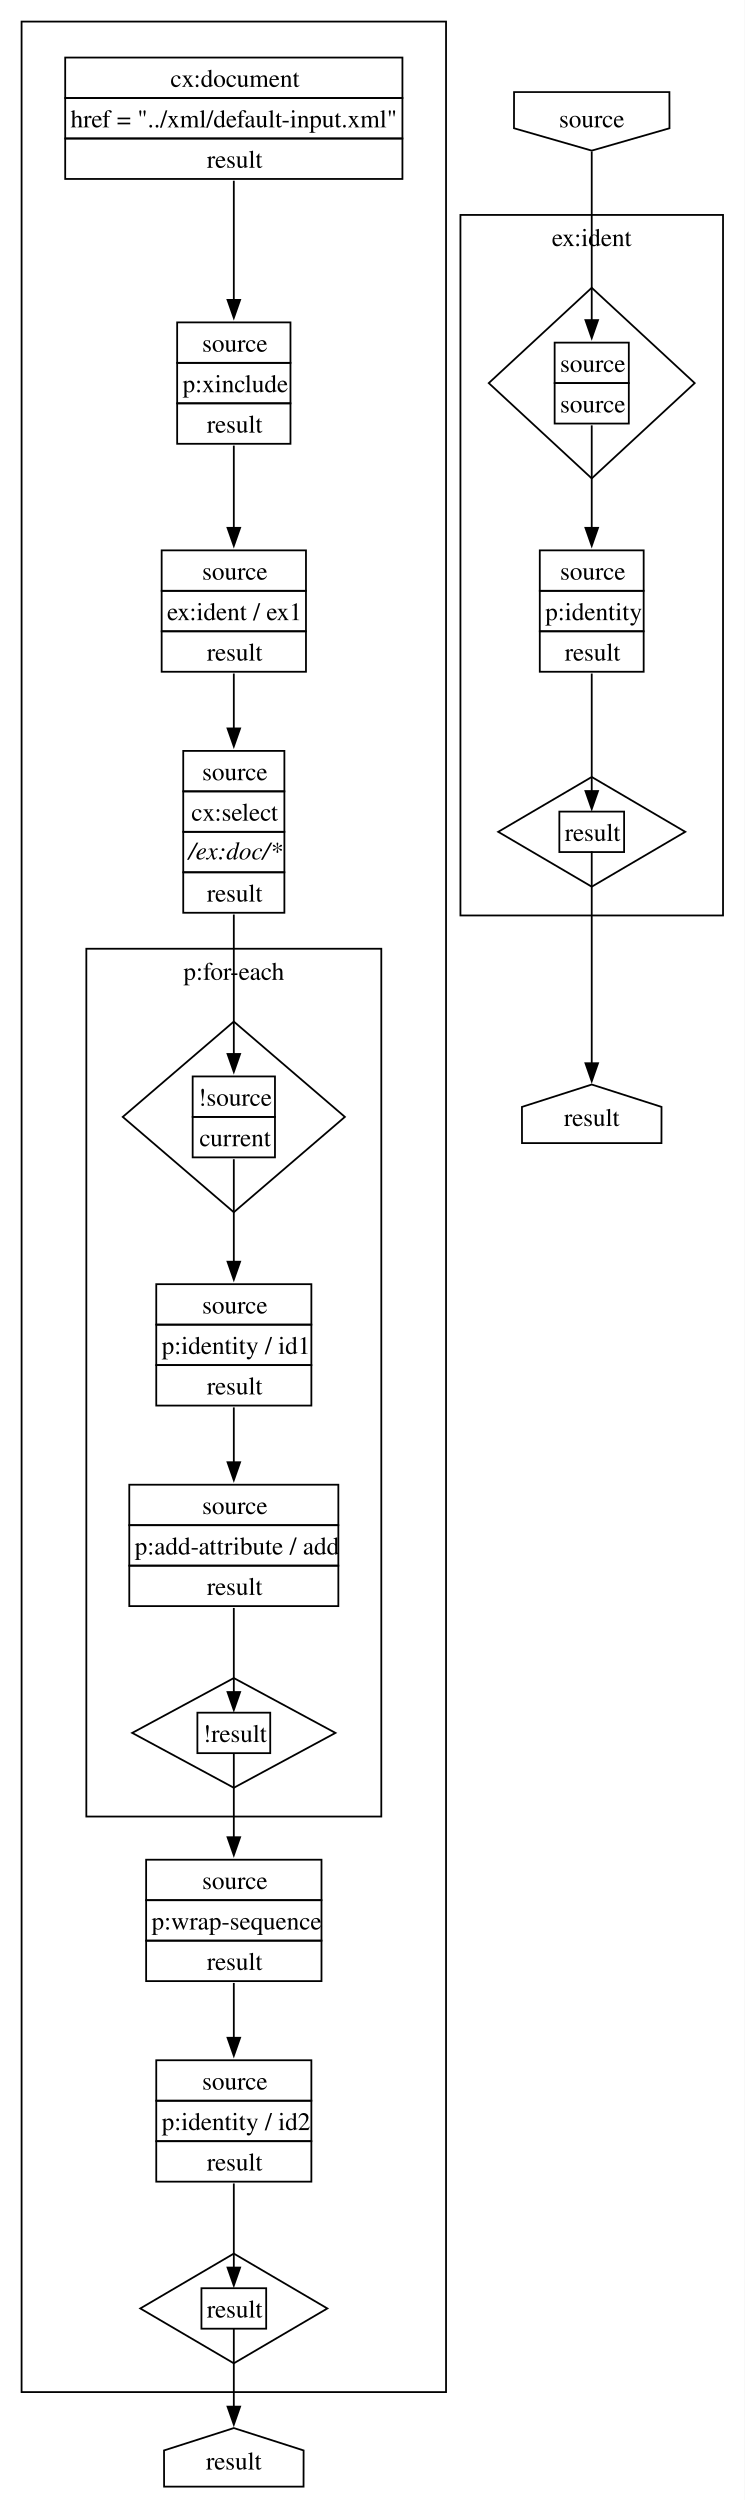
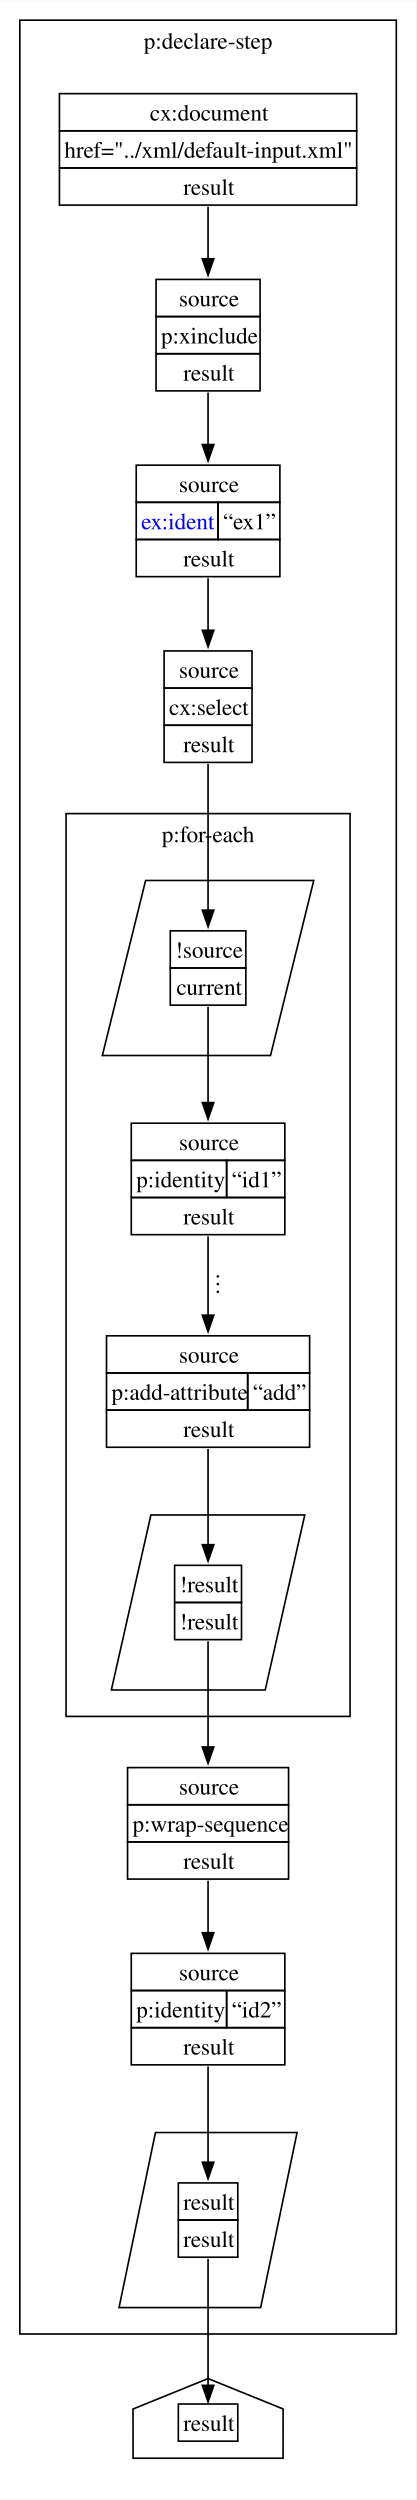
- <svg xmlns="http://www.w3.org/2000/svg" width="414pt" height="1390pt" viewBox="0.00 0.00 414.00 1390.00">
-   <g id="graph0" class="graph" transform="scale(1 1) rotate(0) translate(4 1386)">
-     <polygon fill="white" stroke="none" points="-4,4 -4,-1386 410,-1386 410,4 -4,4" />
-     <g id="cluster_d161e1" class="cluster">
-       <polygon fill="none" stroke="black" points="8,-56 8,-1374 244,-1374 244,-56 8,-56" />
+ <svg xmlns="http://www.w3.org/2000/svg" xmlns:xlink="http://www.w3.org/1999/xlink" width="252pt" height="1514pt" viewBox="0.00 0.00 252.00 1513.57">
+   <g id="graph0" class="graph" transform="scale(1 1) rotate(0) translate(4 1509.57)">
+     <polygon fill="white" stroke="none" points="-4,4 -4,-1509.57 248,-1509.57 248,4 -4,4" />
+     <g id="cluster_d171e2" class="cluster">
+ </g>
+     <g id="cluster_d171e1" class="cluster">
+       <polygon fill="none" stroke="black" points="8,-96.32 8,-1497.57 236,-1497.57 236,-96.32 8,-96.32" />
+       <text text-anchor="middle" x="122" y="-1480.27" font-family="Times,serif" font-size="14.00">p:declare-step</text>
    </g>
-     <g id="cluster_d161e1" class="cluster">
+     <g id="cluster_d171e8" class="cluster">
</g>
-     <g id="cluster_d161e1" class="cluster">
+     <g id="cluster_d171e19" class="cluster">
</g>
-     <g id="cluster_d161e1" class="cluster">
+     <g id="cluster_d171e29" class="cluster">
</g>
-     <g id="cluster_d161e1" class="cluster">
+     <g id="cluster_d171e42" class="cluster">
</g>
-     <g id="cluster_d161e20" class="cluster">
-       <polygon fill="none" stroke="black" points="44,-376 44,-858.5 208,-858.5 208,-376 44,-376" />
-       <text text-anchor="middle" x="126" y="-841.2" font-family="Times,serif" font-size="14.00">p:for-each</text>
+     <g id="cluster_d171e52" class="cluster">
+       <polygon fill="none" stroke="black" points="36,-470.32 36,-1017.07 208,-1017.07 208,-470.32 36,-470.32" />
+       <text text-anchor="middle" x="122" y="-999.77" font-family="Times,serif" font-size="14.00">p:for-each</text>
    </g>
-     <g id="cluster_d161e20" class="cluster">
+     <g id="cluster_d171e53" class="cluster">
</g>
-     <g id="cluster_d161e20" class="cluster">
+     <g id="cluster_d171e60" class="cluster">
</g>
-     <g id="cluster_d161e20" class="cluster">
+     <g id="cluster_d171e72" class="cluster">
</g>
-     <g id="cluster_d161e20" class="cluster">
+     <g id="cluster_d171e84" class="cluster">
</g>
-     <g id="cluster_d161e1" class="cluster">
+     <g id="cluster_d171e95" class="cluster">
</g>
-     <g id="cluster_d161e1" class="cluster">
+     <g id="cluster_d171e105" class="cluster">
</g>
-     <g id="cluster_d161e1" class="cluster">
- </g>
-     <g id="cluster_d178e1" class="cluster">
-       <polygon fill="none" stroke="black" points="252,-877 252,-1266.5 398,-1266.5 398,-877 252,-877" />
-       <text text-anchor="middle" x="325" y="-1249.2" font-family="Times,serif" font-size="14.00">ex:ident</text>
-     </g>
-     <g id="cluster_d178e1" class="cluster">
- </g>
-     <g id="cluster_d178e1" class="cluster">
- </g>
-     <g id="cluster_d178e1" class="cluster">
+     <g id="cluster_d171e117" class="cluster">
</g>
    <g id="node1" class="node">
-       <polygon fill="none" stroke="black" points="32.25,-1331.5 32.25,-1354 219.75,-1354 219.75,-1331.5 32.25,-1331.5" />
-       <text text-anchor="start" x="90.75" y="-1337.7" font-family="Times,serif" font-size="14.00">cx:document</text>
-       <polygon fill="none" stroke="black" points="32.25,-1309 32.25,-1331.5 219.75,-1331.5 219.75,-1309 32.25,-1309" />
-       <text text-anchor="start" x="35.25" y="-1315.2" font-family="Times,serif" font-size="14.00">href = "../xml/default-input.xml"</text>
-       <polygon fill="none" stroke="black" points="32.25,-1286.5 32.25,-1309 219.75,-1309 219.75,-1286.5 32.25,-1286.5" />
-       <text text-anchor="start" x="111" y="-1292.7" font-family="Times,serif" font-size="14.00">result</text>
+       <polygon fill="none" stroke="black" points="167.45,-50.9 122,-69.32 76.55,-50.9 76.59,-21.09 167.41,-21.09 167.45,-50.9" />
+       <polygon fill="none" stroke="black" points="104,-31.41 104,-53.91 140,-53.91 140,-31.41 104,-31.41" />
+       <text text-anchor="start" x="107" y="-37.61" font-family="Times,serif" font-size="14.00">result</text>
    </g>
    <g id="node2" class="node">
-       <polygon fill="none" stroke="black" points="94.5,-1184.25 94.5,-1206.75 157.5,-1206.75 157.5,-1184.25 94.5,-1184.25" />
-       <text text-anchor="start" x="108.38" y="-1190.45" font-family="Times,serif" font-size="14.00">source</text>
-       <polygon fill="none" stroke="black" points="94.5,-1161.75 94.5,-1184.25 157.5,-1184.25 157.5,-1161.75 94.5,-1161.75" />
-       <text text-anchor="start" x="97.5" y="-1167.95" font-family="Times,serif" font-size="14.00">p:xinclude</text>
-       <polygon fill="none" stroke="black" points="94.5,-1139.25 94.5,-1161.75 157.5,-1161.75 157.5,-1139.25 94.5,-1139.25" />
-       <text text-anchor="start" x="111" y="-1145.45" font-family="Times,serif" font-size="14.00">result</text>
+       <polygon fill="none" stroke="black" points="32,-1430.57 32,-1453.07 212,-1453.07 212,-1430.57 32,-1430.57" />
+       <text text-anchor="start" x="86.75" y="-1436.77" font-family="Times,serif" font-size="14.00">cx:document</text>
+       <polygon fill="none" stroke="black" points="32,-1408.07 32,-1430.57 212,-1430.57 212,-1408.07 32,-1408.07" />
+       <text text-anchor="start" x="35" y="-1414.27" font-family="Times,serif" font-size="14.00">href="../xml/default-input.xml"</text>
+       <polygon fill="none" stroke="black" points="32,-1385.57 32,-1408.07 212,-1408.07 212,-1385.57 32,-1385.57" />
+       <text text-anchor="start" x="107" y="-1391.77" font-family="Times,serif" font-size="14.00">result</text>
+     </g>
+     <g id="node3" class="node">
+       <polygon fill="none" stroke="black" points="90.5,-1318.07 90.5,-1340.57 153.5,-1340.57 153.5,-1318.07 90.5,-1318.07" />
+       <text text-anchor="start" x="104.38" y="-1324.27" font-family="Times,serif" font-size="14.00">source</text>
+       <polygon fill="none" stroke="black" points="90.5,-1295.57 90.5,-1318.07 153.5,-1318.07 153.5,-1295.57 90.5,-1295.57" />
+       <text text-anchor="start" x="93.5" y="-1301.77" font-family="Times,serif" font-size="14.00">p:xinclude</text>
+       <polygon fill="none" stroke="black" points="90.5,-1273.07 90.5,-1295.57 153.5,-1295.57 153.5,-1273.07 90.5,-1273.07" />
+       <text text-anchor="start" x="107" y="-1279.27" font-family="Times,serif" font-size="14.00">result</text>
+     </g>
+     <g id="edge6" class="edge">
+       <path fill="none" stroke="black" d="M122,-1384.57C122,-1369.93 122,-1363.7 122,-1353.01" />
+       <polygon fill="black" stroke="black" points="125.5,-1353.08 122,-1343.08 118.5,-1353.08 125.5,-1353.08" />
+     </g>
+     <g id="node4" class="node">
+       <polygon fill="none" stroke="black" points="78.5,-1205.57 78.5,-1228.07 165.5,-1228.07 165.5,-1205.57 78.5,-1205.57" />
+       <text text-anchor="start" x="104.38" y="-1211.77" font-family="Times,serif" font-size="14.00">source</text>
+       <g id="a_node4_0">
+         <a xlink:href="ex_ident.html" xlink:title="&lt;TABLE&gt;">
+           <polygon fill="none" stroke="black" points="78.5,-1183.07 78.5,-1205.57 128,-1205.57 128,-1183.07 78.5,-1183.07" />
+           <text text-anchor="start" x="81.5" y="-1189.27" font-family="Times,serif" font-size="14.00" fill="#0000ff">ex:ident</text>
+         </a>
+       </g>
+       <polygon fill="none" stroke="black" points="128,-1183.07 128,-1205.57 165.5,-1205.57 165.5,-1183.07 128,-1183.07" />
+       <text text-anchor="start" x="131" y="-1189.27" font-family="Times,serif" font-size="14.00">“ex1”</text>
+       <polygon fill="none" stroke="black" points="78.5,-1160.57 78.5,-1183.07 165.5,-1183.07 165.5,-1160.57 78.5,-1160.57" />
+       <text text-anchor="start" x="107" y="-1166.77" font-family="Times,serif" font-size="14.00">result</text>
+     </g>
+     <g id="edge7" class="edge">
+       <path fill="none" stroke="black" d="M122,-1272.07C122,-1257.43 122,-1251.2 122,-1240.51" />
+       <polygon fill="black" stroke="black" points="125.5,-1240.58 122,-1230.58 118.5,-1240.58 125.5,-1240.58" />
+     </g>
+     <g id="node5" class="node">
+       <polygon fill="none" stroke="black" points="95.38,-1093.07 95.38,-1115.57 148.62,-1115.57 148.62,-1093.07 95.38,-1093.07" />
+       <text text-anchor="start" x="104.38" y="-1099.27" font-family="Times,serif" font-size="14.00">source</text>
+       <polygon fill="none" stroke="black" points="95.38,-1070.57 95.38,-1093.07 148.62,-1093.07 148.62,-1070.57 95.38,-1070.57" />
+       <text text-anchor="start" x="98.38" y="-1076.77" font-family="Times,serif" font-size="14.00">cx:select</text>
+       <polygon fill="none" stroke="black" points="95.38,-1048.07 95.38,-1070.57 148.62,-1070.57 148.62,-1048.07 95.38,-1048.07" />
+       <text text-anchor="start" x="107" y="-1054.27" font-family="Times,serif" font-size="14.00">result</text>
+     </g>
+     <g id="edge8" class="edge">
+       <path fill="none" stroke="black" d="M122,-1159.57C122,-1144.93 122,-1138.7 122,-1128.01" />
+       <polygon fill="black" stroke="black" points="125.5,-1128.08 122,-1118.08 118.5,-1128.08 125.5,-1128.08" />
+     </g>
+     <g id="node6" class="node">
+       <polygon fill="none" stroke="black" points="186.02,-976.57 84.18,-976.57 57.98,-870.57 159.82,-870.57 186.02,-976.57" />
+       <polygon fill="none" stroke="black" points="99.12,-923.57 99.12,-946.07 144.88,-946.07 144.88,-923.57 99.12,-923.57" />
+       <text text-anchor="start" x="102.12" y="-929.77" font-family="Times,serif" font-size="14.00">!source</text>
+       <polygon fill="none" stroke="black" points="99.12,-901.07 99.12,-923.57 144.88,-923.57 144.88,-901.07 99.12,-901.07" />
+       <text text-anchor="start" x="102.88" y="-907.27" font-family="Times,serif" font-size="14.00">current</text>
    </g>
    <g id="edge2" class="edge">
-       <path fill="none" stroke="black" d="M126,-1285.5C126,-1255.13 126,-1244.78 126,-1219.26" />
-       <polygon fill="black" stroke="black" points="129.5,-1219.26 126,-1209.26 122.5,-1219.26 129.5,-1219.26" />
+       <path fill="none" stroke="black" d="M122,-1047.07C122,-1006.61 122,-993.78 122,-958.29" />
+       <polygon fill="black" stroke="black" points="125.5,-958.58 122,-948.58 118.5,-958.58 125.5,-958.58" />
    </g>
-     <g id="node3" class="node">
-       <polygon fill="none" stroke="black" points="85.88,-1057.5 85.88,-1080 166.12,-1080 166.12,-1057.5 85.88,-1057.5" />
-       <text text-anchor="start" x="108.38" y="-1063.7" font-family="Times,serif" font-size="14.00">source</text>
-       <polygon fill="none" stroke="black" points="85.88,-1035 85.88,-1057.5 166.12,-1057.5 166.12,-1035 85.88,-1035" />
-       <text text-anchor="start" x="88.88" y="-1041.2" font-family="Times,serif" font-size="14.00">ex:ident / ex1</text>
-       <polygon fill="none" stroke="black" points="85.88,-1012.5 85.88,-1035 166.12,-1035 166.12,-1012.5 85.88,-1012.5" />
-       <text text-anchor="start" x="111" y="-1018.7" font-family="Times,serif" font-size="14.00">result</text>
+     <g id="node7" class="node">
+       <polygon fill="none" stroke="black" points="75.5,-807.07 75.5,-829.57 168.5,-829.57 168.5,-807.07 75.5,-807.07" />
+       <text text-anchor="start" x="104.38" y="-813.27" font-family="Times,serif" font-size="14.00">source</text>
+       <polygon fill="none" stroke="black" points="75.5,-784.57 75.5,-807.07 133.25,-807.07 133.25,-784.57 75.5,-784.57" />
+       <text text-anchor="start" x="78.5" y="-790.77" font-family="Times,serif" font-size="14.00">p:identity</text>
+       <polygon fill="none" stroke="black" points="133.25,-784.57 133.25,-807.07 168.5,-807.07 168.5,-784.57 133.25,-784.57" />
+       <text text-anchor="start" x="136.25" y="-790.77" font-family="Times,serif" font-size="14.00">“id1”</text>
+       <polygon fill="none" stroke="black" points="75.5,-762.07 75.5,-784.57 168.5,-784.57 168.5,-762.07 75.5,-762.07" />
+       <text text-anchor="start" x="107" y="-768.27" font-family="Times,serif" font-size="14.00">result</text>
    </g>
    <g id="edge3" class="edge">
-       <path fill="none" stroke="black" d="M126,-1138.25C126,-1116.98 126,-1109.05 126,-1092.15" />
-       <polygon fill="black" stroke="black" points="129.5,-1092.51 126,-1082.51 122.5,-1092.51 129.5,-1092.51" />
+       <path fill="none" stroke="black" d="M122,-900.07C122,-873.4 122,-864 122,-842.05" />
+       <polygon fill="black" stroke="black" points="125.5,-842.08 122,-832.08 118.5,-842.08 125.5,-842.08" />
    </g>
-     <g id="node4" class="node">
-       <polygon fill="none" stroke="black" points="97.88,-946 97.88,-968.5 154.12,-968.5 154.12,-946 97.88,-946" />
-       <text text-anchor="start" x="108.38" y="-952.2" font-family="Times,serif" font-size="14.00">source</text>
-       <polygon fill="none" stroke="black" points="97.88,-923.5 97.88,-946 154.12,-946 154.12,-923.5 97.88,-923.5" />
-       <text text-anchor="start" x="102.38" y="-929.7" font-family="Times,serif" font-size="14.00">cx:select</text>
-       <polygon fill="none" stroke="black" points="97.88,-901 97.88,-923.5 154.12,-923.5 154.12,-901 97.88,-901" />
-       <text text-anchor="start" x="100.88" y="-908.2" font-family="Times,serif" font-style="italic" font-size="14.00">/ex:doc/*</text>
-       <polygon fill="none" stroke="black" points="97.88,-878.5 97.88,-901 154.12,-901 154.12,-878.5 97.88,-878.5" />
-       <text text-anchor="start" x="111" y="-884.7" font-family="Times,serif" font-size="14.00">result</text>
+     <g id="node8" class="node">
+       <polygon fill="none" stroke="black" points="60.5,-678.32 60.5,-700.82 183.5,-700.82 183.5,-678.32 60.5,-678.32" />
+       <text text-anchor="start" x="104.38" y="-684.52" font-family="Times,serif" font-size="14.00">source</text>
+       <polygon fill="none" stroke="black" points="60.5,-655.82 60.5,-678.32 146,-678.32 146,-655.82 60.5,-655.82" />
+       <text text-anchor="start" x="63.5" y="-662.02" font-family="Times,serif" font-size="14.00">p:add-attribute</text>
+       <polygon fill="none" stroke="black" points="146,-655.82 146,-678.32 183.5,-678.32 183.5,-655.82 146,-655.82" />
+       <text text-anchor="start" x="149" y="-662.02" font-family="Times,serif" font-size="14.00">“add”</text>
+       <polygon fill="none" stroke="black" points="60.5,-633.32 60.5,-655.82 183.5,-655.82 183.5,-633.32 60.5,-633.32" />
+       <text text-anchor="start" x="107" y="-639.52" font-family="Times,serif" font-size="14.00">result</text>
    </g>
    <g id="edge4" class="edge">
-       <path fill="none" stroke="black" d="M126,-1011.5C126,-997.35 126,-991.25 126,-981" />
-       <polygon fill="black" stroke="black" points="129.5,-981.01 126,-971.01 122.5,-981.01 129.5,-981.01" />
+       <path fill="none" stroke="black" d="M122,-761.07C122,-738.85 122,-730.69 122,-712.86" />
+       <polygon fill="black" stroke="black" points="125.5,-713.33 122,-703.33 118.5,-713.33 125.5,-713.33" />
+       <text text-anchor="middle" x="128" y="-726.77" font-family="Times,serif" font-size="14.00">⋮</text>
    </g>
-     <g id="node5" class="node">
-       <polygon fill="none" stroke="black" points="126,-818 64.25,-765 126,-712 187.75,-765 126,-818" />
-       <polygon fill="none" stroke="black" points="103.12,-765 103.12,-787.5 148.88,-787.5 148.88,-765 103.12,-765" />
-       <text text-anchor="start" x="106.12" y="-771.2" font-family="Times,serif" font-size="14.00">!source</text>
-       <polygon fill="none" stroke="black" points="103.12,-742.5 103.12,-765 148.88,-765 148.88,-742.5 103.12,-742.5" />
-       <text text-anchor="start" x="106.88" y="-748.7" font-family="Times,serif" font-size="14.00">current</text>
+     <g id="node9" class="node">
+       <polygon fill="none" stroke="black" points="180.58,-592.32 87.39,-592.32 63.42,-486.32 156.61,-486.32 180.58,-592.32" />
+       <polygon fill="none" stroke="black" points="101.75,-539.32 101.75,-561.82 142.25,-561.82 142.25,-539.32 101.75,-539.32" />
+       <text text-anchor="start" x="104.75" y="-545.52" font-family="Times,serif" font-size="14.00">!result</text>
+       <polygon fill="none" stroke="black" points="101.75,-516.82 101.75,-539.32 142.25,-539.32 142.25,-516.82 101.75,-516.82" />
+       <text text-anchor="start" x="104.75" y="-523.02" font-family="Times,serif" font-size="14.00">!result</text>
    </g>
-     <g id="edge6" class="edge">
-       <path fill="none" stroke="black" d="M126,-877.5C126,-841.96 126,-830.37 126,-799.7" />
-       <polygon fill="black" stroke="black" points="129.5,-800.01 126,-790.01 122.5,-800.01 129.5,-800.01" />
+     <g id="edge1" class="edge">
+       <path fill="none" stroke="black" d="M122,-632.32C122,-605.65 122,-596.25 122,-574.3" />
+       <polygon fill="black" stroke="black" points="125.5,-574.33 122,-564.33 118.5,-574.33 125.5,-574.33" />
    </g>
-     <g id="node6" class="node">
-       <polygon fill="none" stroke="black" points="82.88,-649.5 82.88,-672 169.12,-672 169.12,-649.5 82.88,-649.5" />
-       <text text-anchor="start" x="108.38" y="-655.7" font-family="Times,serif" font-size="14.00">source</text>
-       <polygon fill="none" stroke="black" points="82.88,-627 82.88,-649.5 169.12,-649.5 169.12,-627 82.88,-627" />
-       <text text-anchor="start" x="85.88" y="-633.2" font-family="Times,serif" font-size="14.00">p:identity / id1</text>
-       <polygon fill="none" stroke="black" points="82.88,-604.5 82.88,-627 169.12,-627 169.12,-604.5 82.88,-604.5" />
-       <text text-anchor="start" x="111" y="-610.7" font-family="Times,serif" font-size="14.00">result</text>
+     <g id="node10" class="node">
+       <polygon fill="none" stroke="black" points="73.25,-416.82 73.25,-439.32 170.75,-439.32 170.75,-416.82 73.25,-416.82" />
+       <text text-anchor="start" x="104.38" y="-423.02" font-family="Times,serif" font-size="14.00">source</text>
+       <polygon fill="none" stroke="black" points="73.25,-394.32 73.25,-416.82 170.75,-416.82 170.75,-394.32 73.25,-394.32" />
+       <text text-anchor="start" x="76.25" y="-400.52" font-family="Times,serif" font-size="14.00">p:wrap-sequence</text>
+       <polygon fill="none" stroke="black" points="73.25,-371.82 73.25,-394.32 170.75,-394.32 170.75,-371.82 73.25,-371.82" />
+       <text text-anchor="start" x="107" y="-378.02" font-family="Times,serif" font-size="14.00">result</text>
    </g>
-     <g id="edge7" class="edge">
-       <path fill="none" stroke="black" d="M126,-741.5C126,-715.22 126,-705.95 126,-684.32" />
-       <polygon fill="black" stroke="black" points="129.5,-684.51 126,-674.51 122.5,-684.51 129.5,-684.51" />
+     <g id="edge9" class="edge">
+       <path fill="none" stroke="black" d="M122,-515.82C122,-486.45 122,-476.36 122,-451.82" />
+       <polygon fill="black" stroke="black" points="125.5,-451.83 122,-441.83 118.5,-451.83 125.5,-451.83" />
    </g>
-     <g id="node7" class="node">
-       <polygon fill="none" stroke="black" points="67.88,-538 67.88,-560.5 184.12,-560.5 184.12,-538 67.88,-538" />
-       <text text-anchor="start" x="108.38" y="-544.2" font-family="Times,serif" font-size="14.00">source</text>
-       <polygon fill="none" stroke="black" points="67.88,-515.5 67.88,-538 184.12,-538 184.12,-515.5 67.88,-515.5" />
-       <text text-anchor="start" x="70.88" y="-521.7" font-family="Times,serif" font-size="14.00">p:add-attribute / add</text>
-       <polygon fill="none" stroke="black" points="67.88,-493 67.88,-515.5 184.12,-515.5 184.12,-493 67.88,-493" />
-       <text text-anchor="start" x="111" y="-499.2" font-family="Times,serif" font-size="14.00">result</text>
+     <g id="node11" class="node">
+       <polygon fill="none" stroke="black" points="75.5,-304.32 75.5,-326.82 168.5,-326.82 168.5,-304.32 75.5,-304.32" />
+       <text text-anchor="start" x="104.38" y="-310.52" font-family="Times,serif" font-size="14.00">source</text>
+       <polygon fill="none" stroke="black" points="75.5,-281.82 75.5,-304.32 133.25,-304.32 133.25,-281.82 75.5,-281.82" />
+       <text text-anchor="start" x="78.5" y="-288.02" font-family="Times,serif" font-size="14.00">p:identity</text>
+       <polygon fill="none" stroke="black" points="133.25,-281.82 133.25,-304.32 168.5,-304.32 168.5,-281.82 133.25,-281.82" />
+       <text text-anchor="start" x="136.25" y="-288.02" font-family="Times,serif" font-size="14.00">“id2”</text>
+       <polygon fill="none" stroke="black" points="75.5,-259.32 75.5,-281.82 168.5,-281.82 168.5,-259.32 75.5,-259.32" />
+       <text text-anchor="start" x="107" y="-265.52" font-family="Times,serif" font-size="14.00">result</text>
    </g>
-     <g id="edge8" class="edge">
-       <path fill="none" stroke="black" d="M126,-603.5C126,-589.35 126,-583.25 126,-573" />
-       <polygon fill="black" stroke="black" points="129.5,-573.01 126,-563.01 122.5,-573.01 129.5,-573.01" />
+     <g id="edge10" class="edge">
+       <path fill="none" stroke="black" d="M122,-370.82C122,-356.18 122,-349.95 122,-339.26" />
+       <polygon fill="black" stroke="black" points="125.5,-339.33 122,-329.33 118.5,-339.33 125.5,-339.33" />
    </g>
-     <g id="node8" class="node">
-       <polygon fill="none" stroke="black" points="126,-453 69.5,-422.5 126,-392 182.5,-422.5 126,-453" />
-       <polygon fill="none" stroke="black" points="105.75,-411.25 105.75,-433.75 146.25,-433.75 146.25,-411.25 105.75,-411.25" />
-       <text text-anchor="start" x="108.75" y="-417.45" font-family="Times,serif" font-size="14.00">!result</text>
+     <g id="node12" class="node">
+       <polygon fill="none" stroke="black" points="175.91,-218.32 90.15,-218.32 68.09,-112.32 153.85,-112.32 175.91,-218.32" />
+       <polygon fill="none" stroke="black" points="104,-165.32 104,-187.82 140,-187.82 140,-165.32 104,-165.32" />
+       <text text-anchor="start" x="107" y="-171.52" font-family="Times,serif" font-size="14.00">result</text>
+       <polygon fill="none" stroke="black" points="104,-142.82 104,-165.32 140,-165.32 140,-142.82 104,-142.82" />
+       <text text-anchor="start" x="107" y="-149.02" font-family="Times,serif" font-size="14.00">result</text>
    </g>
    <g id="edge5" class="edge">
-       <path fill="none" stroke="black" d="M126,-492C126,-476.32 126,-458.62 126,-445.14" />
-       <polygon fill="black" stroke="black" points="129.5,-445.23 126,-435.23 122.5,-445.23 129.5,-445.23" />
-     </g>
-     <g id="node9" class="node">
-       <polygon fill="none" stroke="black" points="77.25,-329.5 77.25,-352 174.75,-352 174.75,-329.5 77.25,-329.5" />
-       <text text-anchor="start" x="108.38" y="-335.7" font-family="Times,serif" font-size="14.00">source</text>
-       <polygon fill="none" stroke="black" points="77.25,-307 77.25,-329.5 174.75,-329.5 174.75,-307 77.25,-307" />
-       <text text-anchor="start" x="80.25" y="-313.2" font-family="Times,serif" font-size="14.00">p:wrap-sequence</text>
-       <polygon fill="none" stroke="black" points="77.25,-284.5 77.25,-307 174.75,-307 174.75,-284.5 77.25,-284.5" />
-       <text text-anchor="start" x="111" y="-290.7" font-family="Times,serif" font-size="14.00">result</text>
-     </g>
-     <g id="edge9" class="edge">
-       <path fill="none" stroke="black" d="M126,-411.29C126,-400.31 126,-382.04 126,-364.41" />
-       <polygon fill="black" stroke="black" points="129.5,-364.51 126,-354.51 122.5,-364.51 129.5,-364.51" />
-     </g>
-     <g id="node10" class="node">
-       <polygon fill="none" stroke="black" points="82.88,-218 82.88,-240.5 169.12,-240.5 169.12,-218 82.88,-218" />
-       <text text-anchor="start" x="108.38" y="-224.2" font-family="Times,serif" font-size="14.00">source</text>
-       <polygon fill="none" stroke="black" points="82.88,-195.5 82.88,-218 169.12,-218 169.12,-195.5 82.88,-195.5" />
-       <text text-anchor="start" x="85.88" y="-201.7" font-family="Times,serif" font-size="14.00">p:identity / id2</text>
-       <polygon fill="none" stroke="black" points="82.88,-173 82.88,-195.5 169.12,-195.5 169.12,-173 82.88,-173" />
-       <text text-anchor="start" x="111" y="-179.2" font-family="Times,serif" font-size="14.00">result</text>
-     </g>
-     <g id="edge10" class="edge">
-       <path fill="none" stroke="black" d="M126,-283.5C126,-269.35 126,-263.25 126,-253" />
-       <polygon fill="black" stroke="black" points="129.5,-253.01 126,-243.01 122.5,-253.01 129.5,-253.01" />
-     </g>
-     <g id="node11" class="node">
-       <polygon fill="none" stroke="black" points="126,-133 74,-102.5 126,-72 178,-102.5 126,-133" />
-       <polygon fill="none" stroke="black" points="108,-91.25 108,-113.75 144,-113.75 144,-91.25 108,-91.25" />
-       <text text-anchor="start" x="111" y="-97.45" font-family="Times,serif" font-size="14.00">result</text>
-     </g>
-     <g id="edge1" class="edge">
-       <path fill="none" stroke="black" d="M126,-172C126,-156.32 126,-138.62 126,-125.14" />
-       <polygon fill="black" stroke="black" points="129.5,-125.23 126,-115.23 122.5,-125.23 129.5,-125.23" />
-     </g>
-     <g id="node12" class="node">
-       <polygon fill="none" stroke="black" points="164.8,-23.56 126,-36 87.2,-23.56 87.23,-3.44 164.77,-3.44 164.8,-23.56" />
-       <text text-anchor="middle" x="126" y="-12.95" font-family="Times,serif" font-size="14.00">result</text>
+       <path fill="none" stroke="black" d="M122,-258.32C122,-231.65 122,-222.25 122,-200.3" />
+       <polygon fill="black" stroke="black" points="125.5,-200.33 122,-190.33 118.5,-200.33 125.5,-200.33" />
    </g>
    <g id="edge11" class="edge">
-       <path fill="none" stroke="black" d="M126,-91.38C126,-80.59 126,-62.99 126,-47.85" />
-       <polygon fill="black" stroke="black" points="129.5,-47.92 126,-37.92 122.5,-47.92 129.5,-47.92" />
-     </g>
-     <g id="node13" class="node">
-       <polygon fill="none" stroke="black" points="281.77,-1314.69 325,-1302.25 368.23,-1314.69 368.19,-1334.81 281.81,-1334.81 281.77,-1314.69" />
-       <text text-anchor="middle" x="325" y="-1315.2" font-family="Times,serif" font-size="14.00">source</text>
-     </g>
-     <g id="node14" class="node">
-       <polygon fill="none" stroke="black" points="325,-1226 267.75,-1173 325,-1120 382.25,-1173 325,-1226" />
-       <polygon fill="none" stroke="black" points="304.38,-1173 304.38,-1195.5 345.62,-1195.5 345.62,-1173 304.38,-1173" />
-       <text text-anchor="start" x="307.38" y="-1179.2" font-family="Times,serif" font-size="14.00">source</text>
-       <polygon fill="none" stroke="black" points="304.38,-1150.5 304.38,-1173 345.62,-1173 345.62,-1150.5 304.38,-1150.5" />
-       <text text-anchor="start" x="307.38" y="-1156.7" font-family="Times,serif" font-size="14.00">source</text>
-     </g>
-     <g id="edge14" class="edge">
-       <path fill="none" stroke="black" d="M325,-1301.77C325,-1280.29 325,-1242.4 325,-1207.65" />
-       <polygon fill="black" stroke="black" points="328.5,-1208.01 325,-1198.01 321.5,-1208.01 328.5,-1208.01" />
-     </g>
-     <g id="node15" class="node">
-       <polygon fill="none" stroke="black" points="296.12,-1057.5 296.12,-1080 353.88,-1080 353.88,-1057.5 296.12,-1057.5" />
-       <text text-anchor="start" x="307.38" y="-1063.7" font-family="Times,serif" font-size="14.00">source</text>
-       <polygon fill="none" stroke="black" points="296.12,-1035 296.12,-1057.5 353.88,-1057.5 353.88,-1035 296.12,-1035" />
-       <text text-anchor="start" x="299.12" y="-1041.2" font-family="Times,serif" font-size="14.00">p:identity</text>
-       <polygon fill="none" stroke="black" points="296.12,-1012.5 296.12,-1035 353.88,-1035 353.88,-1012.5 296.12,-1012.5" />
-       <text text-anchor="start" x="310" y="-1018.7" font-family="Times,serif" font-size="14.00">result</text>
-     </g>
-     <g id="edge13" class="edge">
-       <path fill="none" stroke="black" d="M325,-1149.5C325,-1123.22 325,-1113.95 325,-1092.32" />
-       <polygon fill="black" stroke="black" points="328.5,-1092.51 325,-1082.51 321.5,-1092.51 328.5,-1092.51" />
-     </g>
-     <g id="node16" class="node">
-       <polygon fill="none" stroke="black" points="325,-954 273,-923.5 325,-893 377,-923.5 325,-954" />
-       <polygon fill="none" stroke="black" points="307,-912.25 307,-934.75 343,-934.75 343,-912.25 307,-912.25" />
-       <text text-anchor="start" x="310" y="-918.45" font-family="Times,serif" font-size="14.00">result</text>
-     </g>
-     <g id="edge12" class="edge">
-       <path fill="none" stroke="black" d="M325,-1011.5C325,-989.24 325,-963.79 325,-946.19" />
-       <polygon fill="black" stroke="black" points="328.5,-946.19 325,-936.19 321.5,-946.19 328.5,-946.19" />
-     </g>
-     <g id="node17" class="node">
-       <polygon fill="none" stroke="black" points="363.8,-770.56 325,-783 286.2,-770.56 286.23,-750.44 363.77,-750.44 363.8,-770.56" />
-       <text text-anchor="middle" x="325" y="-759.95" font-family="Times,serif" font-size="14.00">result</text>
-     </g>
-     <g id="edge15" class="edge">
-       <path fill="none" stroke="black" d="M325,-912.71C325,-889.44 325,-830.12 325,-794.44" />
-       <polygon fill="black" stroke="black" points="328.5,-794.85 325,-784.85 321.5,-794.85 328.5,-794.85" />
+       <path fill="none" stroke="black" d="M122,-141.82C122,-115.4 122,-84.97 122,-65.09" />
+       <polygon fill="black" stroke="black" points="125.5,-65.2 122,-55.2 118.5,-65.2 125.5,-65.2" />
    </g>
  </g>
</svg>
